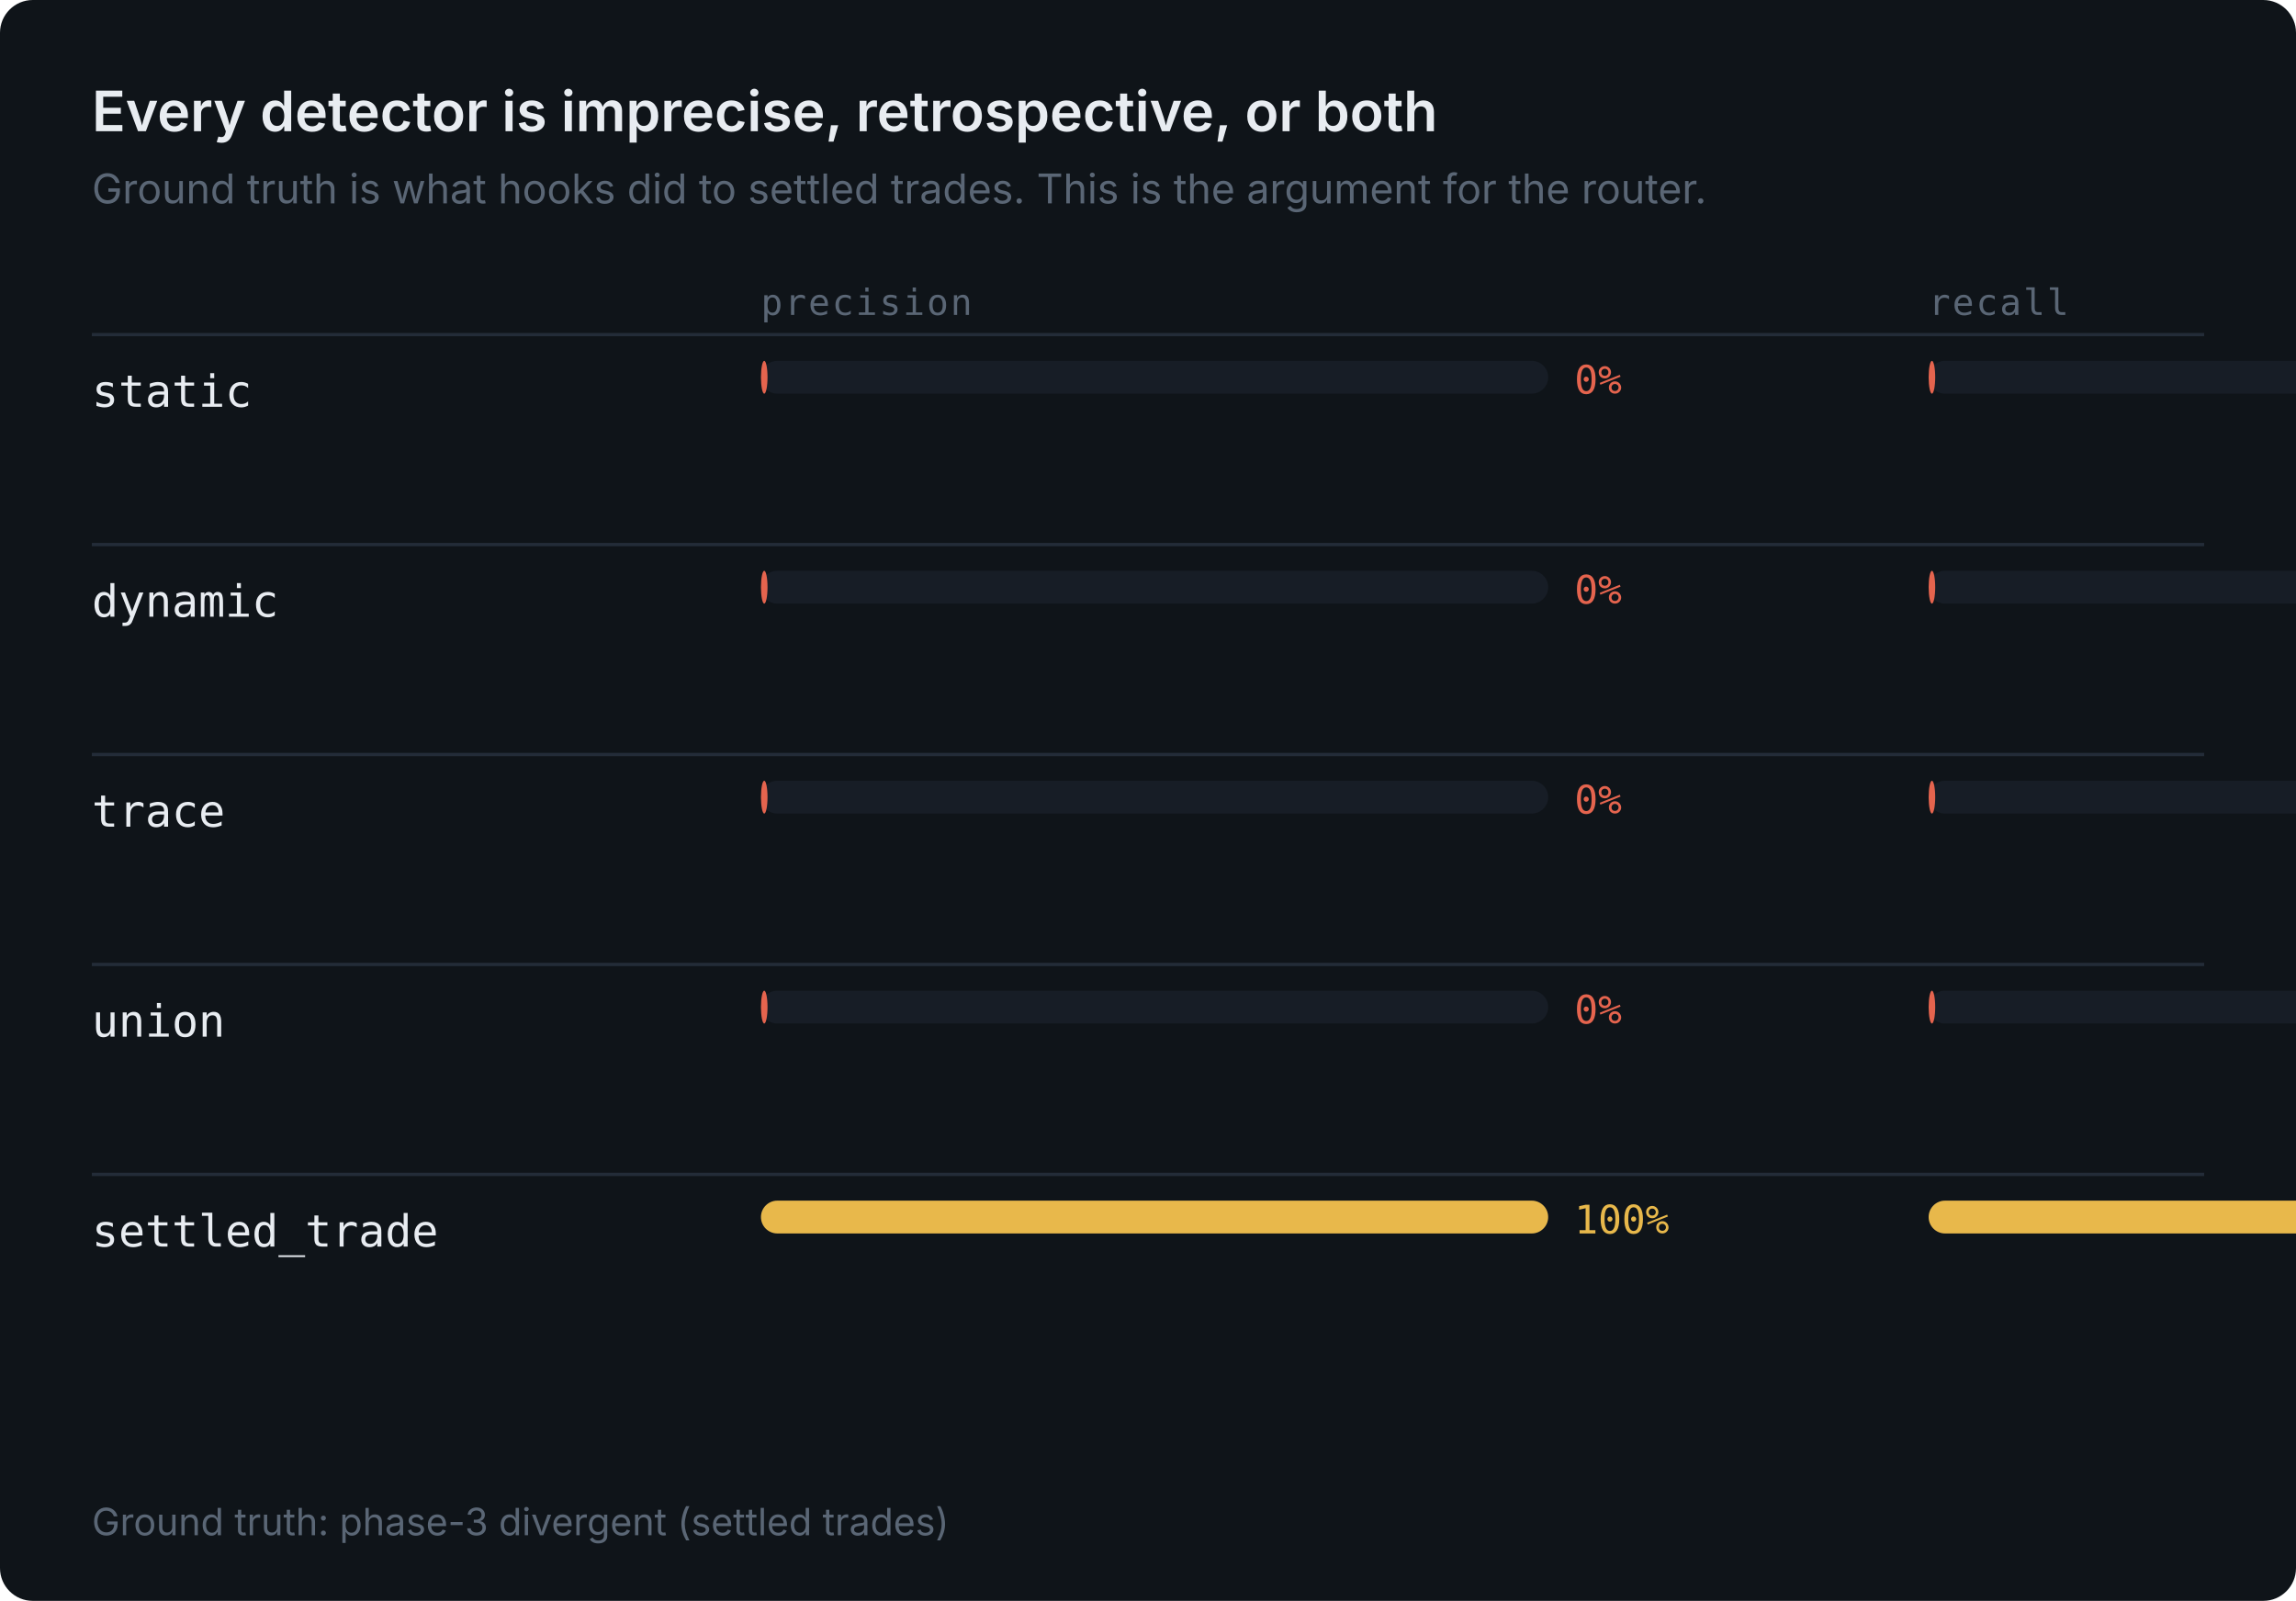
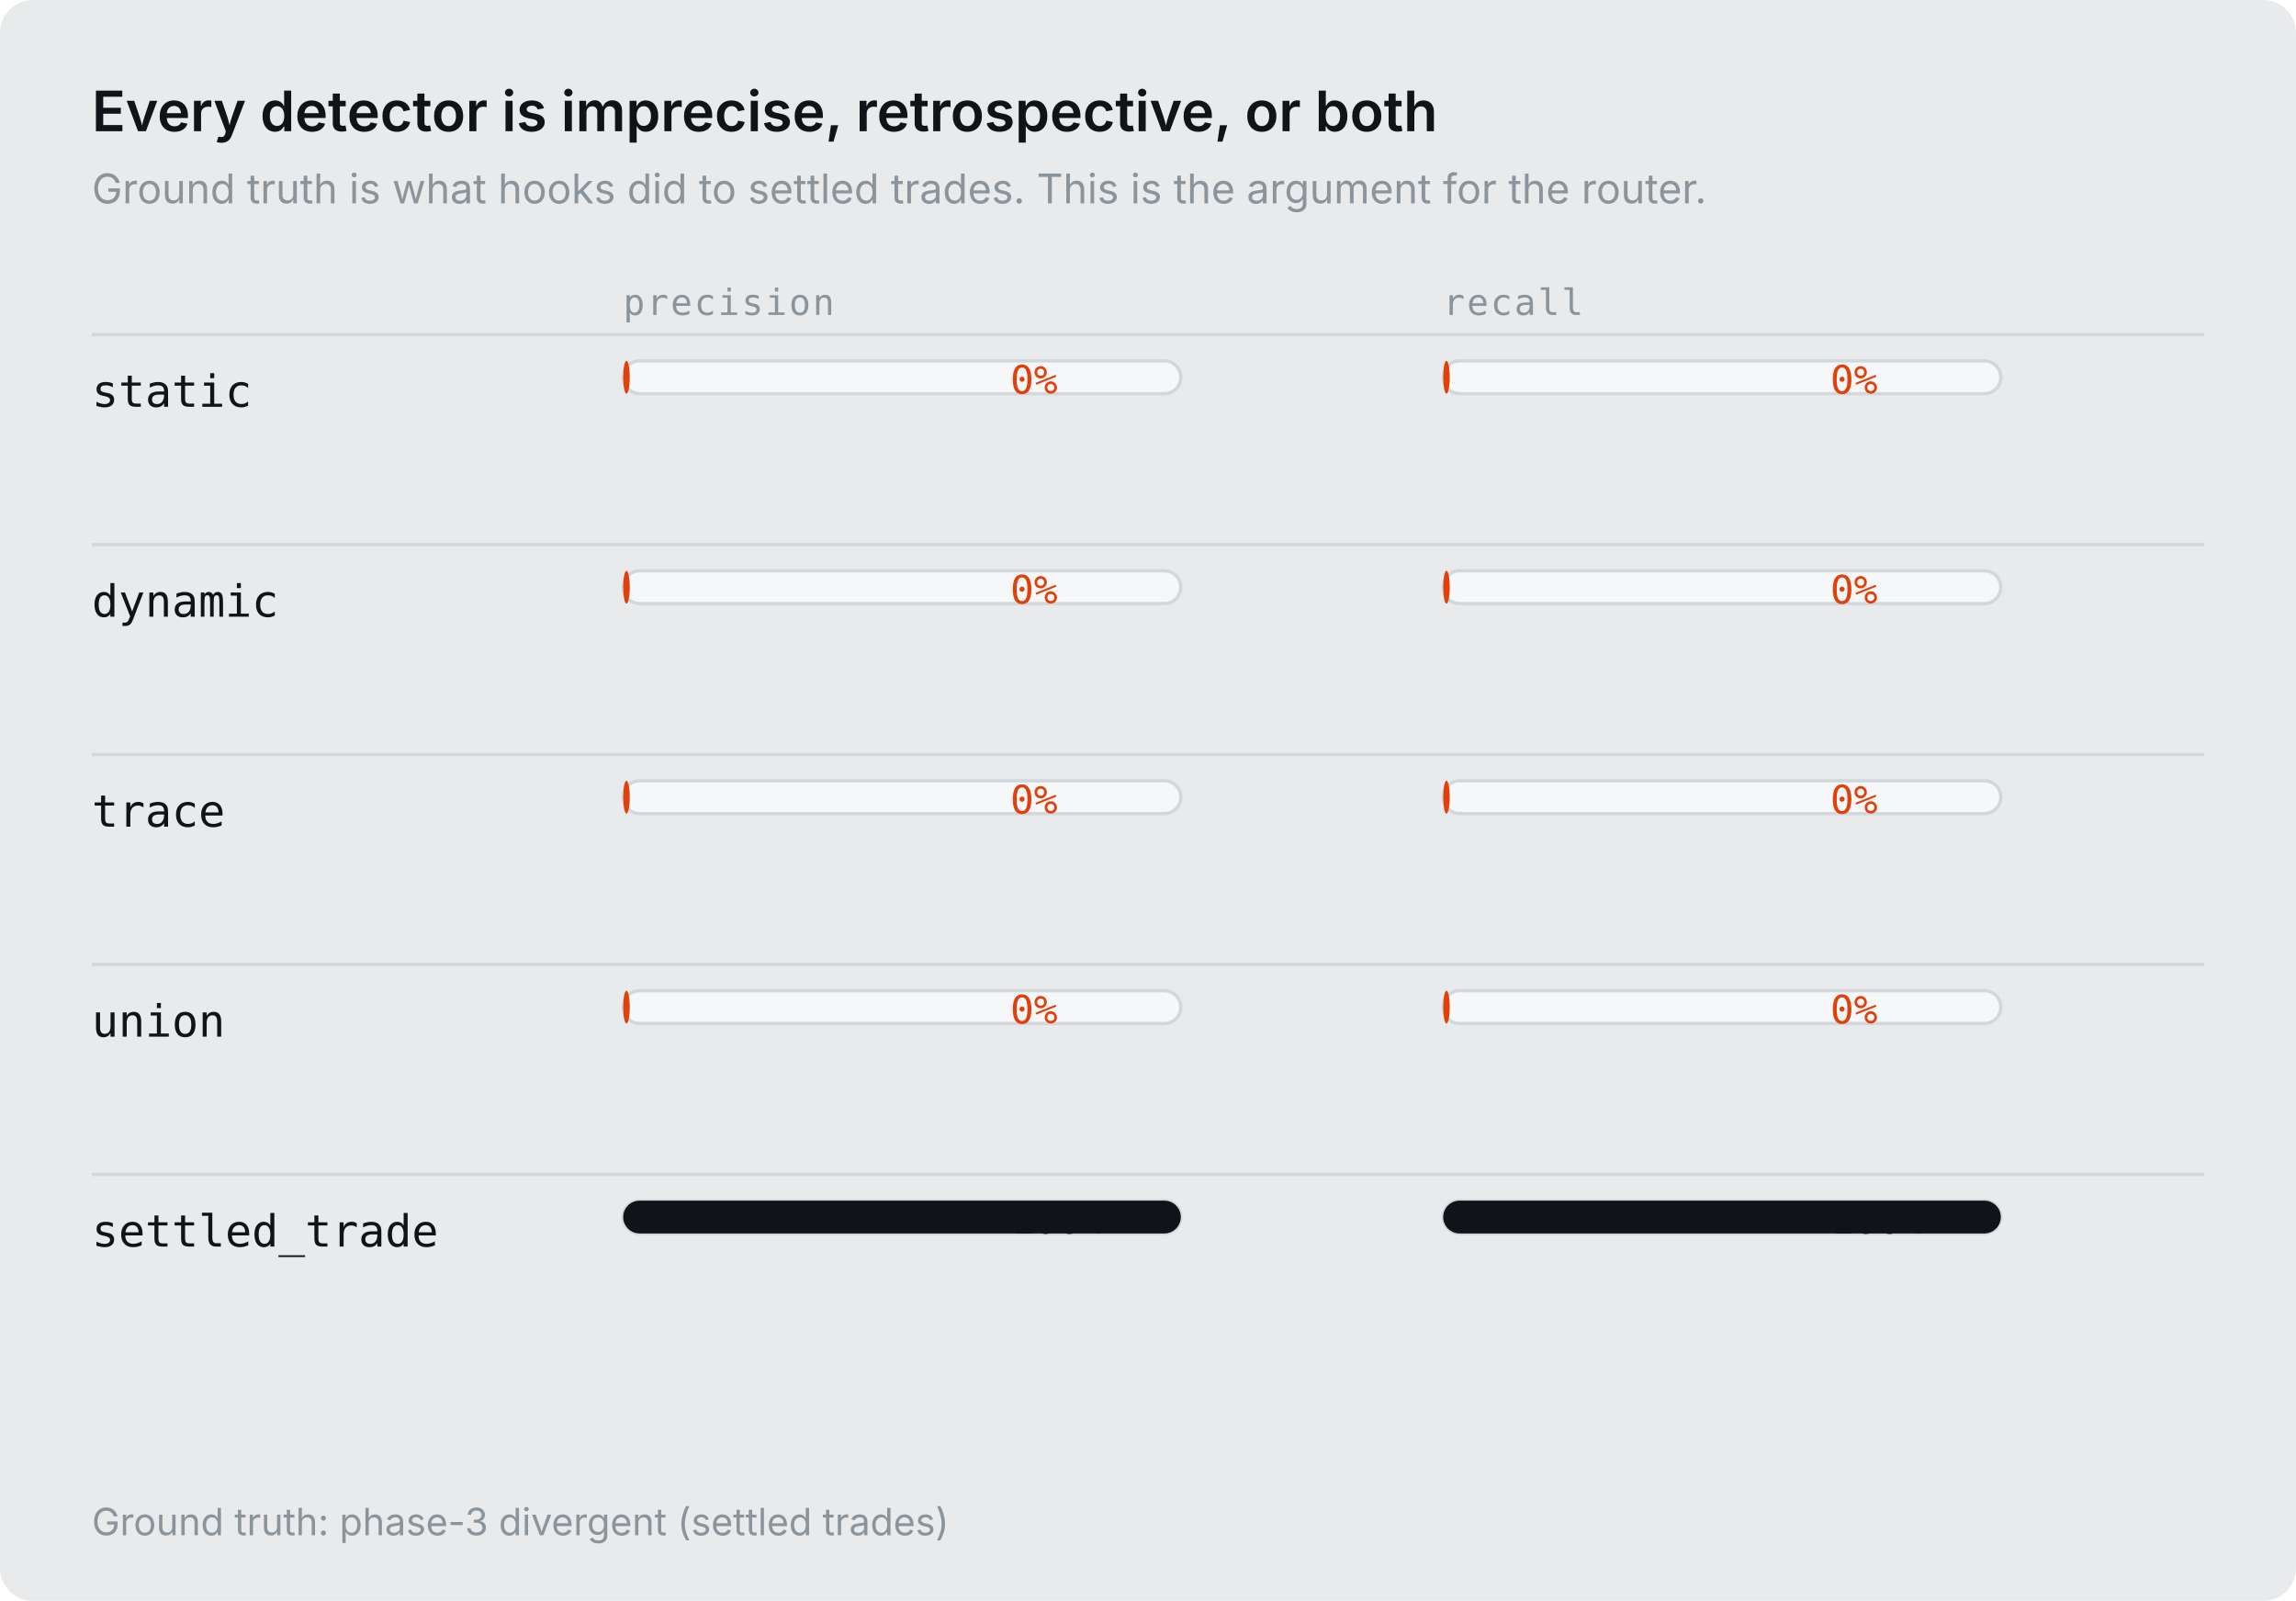
<svg xmlns="http://www.w3.org/2000/svg" viewBox="0 0 700 488" width="700" height="488" role="img" aria-label="Precision and recall of each hook detection method">
-   <rect width="700" height="488" rx="10" fill="#0f1419" />
-   <text x="28" y="40" font-family="'IBM Plex Sans',-apple-system,BlinkMacSystemFont,'Segoe UI',sans-serif" font-size="17" font-weight="600" fill="#e8ecf1" text-anchor="start">Every detector is imprecise, retrospective, or both</text>
-   <text x="28" y="62" font-family="'IBM Plex Sans',-apple-system,BlinkMacSystemFont,'Segoe UI',sans-serif" font-size="12.5" font-weight="400" fill="#5a6675" text-anchor="start">Ground truth is what hooks did to settled trades. This is the argument for the router.</text>
-   <text x="232" y="96" font-family="ui-monospace,'SF Mono','IBM Plex Mono',Menlo,monospace" font-size="11" font-weight="400" fill="#5a6675" text-anchor="start" letter-spacing="0.6">precision</text>
-   <text x="588" y="96" font-family="ui-monospace,'SF Mono','IBM Plex Mono',Menlo,monospace" font-size="11" font-weight="400" fill="#5a6675" text-anchor="start" letter-spacing="0.6">recall</text>
-   <line x1="28" y1="102" x2="672" y2="102" stroke="#232c38" />
-   <text x="28" y="124" font-family="ui-monospace,'SF Mono','IBM Plex Mono',Menlo,monospace" font-size="13.5" font-weight="400" fill="#e8ecf1" text-anchor="start">static</text>
-   <rect x="232" y="110" width="240" height="10" rx="5" fill="#171d26" />
-   <rect x="232" y="110" width="2.0" height="10" rx="5" fill="#e5644e" />
-   <text x="480" y="120" font-family="ui-monospace,'SF Mono','IBM Plex Mono',Menlo,monospace" font-size="12" font-weight="400" fill="#e5644e" text-anchor="start">0%</text>
-   <rect x="588" y="110" width="240" height="10" rx="5" fill="#171d26" />
-   <rect x="588" y="110" width="2.0" height="10" rx="5" fill="#e5644e" />
-   <text x="836" y="120" font-family="ui-monospace,'SF Mono','IBM Plex Mono',Menlo,monospace" font-size="12" font-weight="400" fill="#e5644e" text-anchor="start">0%</text>
-   <line x1="28" y1="166" x2="672" y2="166" stroke="#232c38" />
-   <text x="28" y="188" font-family="ui-monospace,'SF Mono','IBM Plex Mono',Menlo,monospace" font-size="13.5" font-weight="400" fill="#e8ecf1" text-anchor="start">dynamic</text>
-   <rect x="232" y="174" width="240" height="10" rx="5" fill="#171d26" />
-   <rect x="232" y="174" width="2.0" height="10" rx="5" fill="#e5644e" />
-   <text x="480" y="184" font-family="ui-monospace,'SF Mono','IBM Plex Mono',Menlo,monospace" font-size="12" font-weight="400" fill="#e5644e" text-anchor="start">0%</text>
-   <rect x="588" y="174" width="240" height="10" rx="5" fill="#171d26" />
-   <rect x="588" y="174" width="2.0" height="10" rx="5" fill="#e5644e" />
-   <text x="836" y="184" font-family="ui-monospace,'SF Mono','IBM Plex Mono',Menlo,monospace" font-size="12" font-weight="400" fill="#e5644e" text-anchor="start">0%</text>
-   <line x1="28" y1="230" x2="672" y2="230" stroke="#232c38" />
-   <text x="28" y="252" font-family="ui-monospace,'SF Mono','IBM Plex Mono',Menlo,monospace" font-size="13.5" font-weight="400" fill="#e8ecf1" text-anchor="start">trace</text>
-   <rect x="232" y="238" width="240" height="10" rx="5" fill="#171d26" />
-   <rect x="232" y="238" width="2.0" height="10" rx="5" fill="#e5644e" />
-   <text x="480" y="248" font-family="ui-monospace,'SF Mono','IBM Plex Mono',Menlo,monospace" font-size="12" font-weight="400" fill="#e5644e" text-anchor="start">0%</text>
-   <rect x="588" y="238" width="240" height="10" rx="5" fill="#171d26" />
-   <rect x="588" y="238" width="2.0" height="10" rx="5" fill="#e5644e" />
-   <text x="836" y="248" font-family="ui-monospace,'SF Mono','IBM Plex Mono',Menlo,monospace" font-size="12" font-weight="400" fill="#e5644e" text-anchor="start">0%</text>
-   <line x1="28" y1="294" x2="672" y2="294" stroke="#232c38" />
-   <text x="28" y="316" font-family="ui-monospace,'SF Mono','IBM Plex Mono',Menlo,monospace" font-size="13.5" font-weight="400" fill="#e8ecf1" text-anchor="start">union</text>
-   <rect x="232" y="302" width="240" height="10" rx="5" fill="#171d26" />
-   <rect x="232" y="302" width="2.0" height="10" rx="5" fill="#e5644e" />
-   <text x="480" y="312" font-family="ui-monospace,'SF Mono','IBM Plex Mono',Menlo,monospace" font-size="12" font-weight="400" fill="#e5644e" text-anchor="start">0%</text>
-   <rect x="588" y="302" width="240" height="10" rx="5" fill="#171d26" />
-   <rect x="588" y="302" width="2.0" height="10" rx="5" fill="#e5644e" />
-   <text x="836" y="312" font-family="ui-monospace,'SF Mono','IBM Plex Mono',Menlo,monospace" font-size="12" font-weight="400" fill="#e5644e" text-anchor="start">0%</text>
-   <line x1="28" y1="358" x2="672" y2="358" stroke="#232c38" />
-   <text x="28" y="380" font-family="ui-monospace,'SF Mono','IBM Plex Mono',Menlo,monospace" font-size="13.5" font-weight="400" fill="#e8ecf1" text-anchor="start">settled_trade</text>
-   <rect x="232" y="366" width="240" height="10" rx="5" fill="#171d26" />
-   <rect x="232" y="366" width="240.0" height="10" rx="5" fill="#e8b84b" />
-   <text x="480" y="376" font-family="ui-monospace,'SF Mono','IBM Plex Mono',Menlo,monospace" font-size="12" font-weight="400" fill="#e8b84b" text-anchor="start">100%</text>
-   <rect x="588" y="366" width="240" height="10" rx="5" fill="#171d26" />
-   <rect x="588" y="366" width="240.0" height="10" rx="5" fill="#e8b84b" />
-   <text x="836" y="376" font-family="ui-monospace,'SF Mono','IBM Plex Mono',Menlo,monospace" font-size="12" font-weight="400" fill="#e8b84b" text-anchor="start">100%</text>
-   <text x="28" y="468" font-family="'IBM Plex Sans',-apple-system,BlinkMacSystemFont,'Segoe UI',sans-serif" font-size="11.5" font-weight="400" fill="#5a6675" text-anchor="start">Ground truth: phase-3 divergent (settled trades)</text>
+   <rect width="700" height="488" rx="10" fill="#e8eaec" />
+   <text x="28" y="40" font-family="'Space Grotesk',-apple-system,BlinkMacSystemFont,'Segoe UI',sans-serif" font-size="17" font-weight="600" fill="#101418" text-anchor="start">Every detector is imprecise, retrospective, or both</text>
+   <text x="28" y="62" font-family="'Space Grotesk',-apple-system,BlinkMacSystemFont,'Segoe UI',sans-serif" font-size="12.5" font-weight="400" fill="#8b939b" text-anchor="start">Ground truth is what hooks did to settled trades. This is the argument for the router.</text>
+   <text x="190" y="96" font-family="ui-monospace,'JetBrains Mono','SF Mono',Menlo,monospace" font-size="11" font-weight="400" fill="#8b939b" text-anchor="start" letter-spacing="0.6">precision</text>
+   <text x="440" y="96" font-family="ui-monospace,'JetBrains Mono','SF Mono',Menlo,monospace" font-size="11" font-weight="400" fill="#8b939b" text-anchor="start" letter-spacing="0.6">recall</text>
+   <line x1="28" y1="102" x2="672" y2="102" stroke="#d2d7db" />
+   <text x="28" y="124" font-family="ui-monospace,'JetBrains Mono','SF Mono',Menlo,monospace" font-size="13.5" font-weight="400" fill="#101418" text-anchor="start">static</text>
+   <rect x="190" y="110" width="170" height="10" rx="5" fill="#f6f7f8" stroke="#d2d7db" />
+   <rect x="190" y="110" width="2.0" height="10" rx="5" fill="#e2400a" />
+   <text x="308" y="120" font-family="ui-monospace,'JetBrains Mono','SF Mono',Menlo,monospace" font-size="12" font-weight="400" fill="#e2400a" text-anchor="start">0%</text>
+   <rect x="440" y="110" width="170" height="10" rx="5" fill="#f6f7f8" stroke="#d2d7db" />
+   <rect x="440" y="110" width="2.0" height="10" rx="5" fill="#e2400a" />
+   <text x="558" y="120" font-family="ui-monospace,'JetBrains Mono','SF Mono',Menlo,monospace" font-size="12" font-weight="400" fill="#e2400a" text-anchor="start">0%</text>
+   <line x1="28" y1="166" x2="672" y2="166" stroke="#d2d7db" />
+   <text x="28" y="188" font-family="ui-monospace,'JetBrains Mono','SF Mono',Menlo,monospace" font-size="13.5" font-weight="400" fill="#101418" text-anchor="start">dynamic</text>
+   <rect x="190" y="174" width="170" height="10" rx="5" fill="#f6f7f8" stroke="#d2d7db" />
+   <rect x="190" y="174" width="2.0" height="10" rx="5" fill="#e2400a" />
+   <text x="308" y="184" font-family="ui-monospace,'JetBrains Mono','SF Mono',Menlo,monospace" font-size="12" font-weight="400" fill="#e2400a" text-anchor="start">0%</text>
+   <rect x="440" y="174" width="170" height="10" rx="5" fill="#f6f7f8" stroke="#d2d7db" />
+   <rect x="440" y="174" width="2.0" height="10" rx="5" fill="#e2400a" />
+   <text x="558" y="184" font-family="ui-monospace,'JetBrains Mono','SF Mono',Menlo,monospace" font-size="12" font-weight="400" fill="#e2400a" text-anchor="start">0%</text>
+   <line x1="28" y1="230" x2="672" y2="230" stroke="#d2d7db" />
+   <text x="28" y="252" font-family="ui-monospace,'JetBrains Mono','SF Mono',Menlo,monospace" font-size="13.5" font-weight="400" fill="#101418" text-anchor="start">trace</text>
+   <rect x="190" y="238" width="170" height="10" rx="5" fill="#f6f7f8" stroke="#d2d7db" />
+   <rect x="190" y="238" width="2.0" height="10" rx="5" fill="#e2400a" />
+   <text x="308" y="248" font-family="ui-monospace,'JetBrains Mono','SF Mono',Menlo,monospace" font-size="12" font-weight="400" fill="#e2400a" text-anchor="start">0%</text>
+   <rect x="440" y="238" width="170" height="10" rx="5" fill="#f6f7f8" stroke="#d2d7db" />
+   <rect x="440" y="238" width="2.0" height="10" rx="5" fill="#e2400a" />
+   <text x="558" y="248" font-family="ui-monospace,'JetBrains Mono','SF Mono',Menlo,monospace" font-size="12" font-weight="400" fill="#e2400a" text-anchor="start">0%</text>
+   <line x1="28" y1="294" x2="672" y2="294" stroke="#d2d7db" />
+   <text x="28" y="316" font-family="ui-monospace,'JetBrains Mono','SF Mono',Menlo,monospace" font-size="13.5" font-weight="400" fill="#101418" text-anchor="start">union</text>
+   <rect x="190" y="302" width="170" height="10" rx="5" fill="#f6f7f8" stroke="#d2d7db" />
+   <rect x="190" y="302" width="2.0" height="10" rx="5" fill="#e2400a" />
+   <text x="308" y="312" font-family="ui-monospace,'JetBrains Mono','SF Mono',Menlo,monospace" font-size="12" font-weight="400" fill="#e2400a" text-anchor="start">0%</text>
+   <rect x="440" y="302" width="170" height="10" rx="5" fill="#f6f7f8" stroke="#d2d7db" />
+   <rect x="440" y="302" width="2.0" height="10" rx="5" fill="#e2400a" />
+   <text x="558" y="312" font-family="ui-monospace,'JetBrains Mono','SF Mono',Menlo,monospace" font-size="12" font-weight="400" fill="#e2400a" text-anchor="start">0%</text>
+   <line x1="28" y1="358" x2="672" y2="358" stroke="#d2d7db" />
+   <text x="28" y="380" font-family="ui-monospace,'JetBrains Mono','SF Mono',Menlo,monospace" font-size="13.5" font-weight="400" fill="#101418" text-anchor="start">settled_trade</text>
+   <rect x="190" y="366" width="170" height="10" rx="5" fill="#f6f7f8" stroke="#d2d7db" />
+   <rect x="190" y="366" width="170.0" height="10" rx="5" fill="#101418" />
+   <text x="308" y="376" font-family="ui-monospace,'JetBrains Mono','SF Mono',Menlo,monospace" font-size="12" font-weight="400" fill="#101418" text-anchor="start">100%</text>
+   <rect x="440" y="366" width="170" height="10" rx="5" fill="#f6f7f8" stroke="#d2d7db" />
+   <rect x="440" y="366" width="170.0" height="10" rx="5" fill="#101418" />
+   <text x="558" y="376" font-family="ui-monospace,'JetBrains Mono','SF Mono',Menlo,monospace" font-size="12" font-weight="400" fill="#101418" text-anchor="start">100%</text>
+   <text x="28" y="468" font-family="'Space Grotesk',-apple-system,BlinkMacSystemFont,'Segoe UI',sans-serif" font-size="11.5" font-weight="400" fill="#8b939b" text-anchor="start">Ground truth: phase-3 divergent (settled trades)</text>
</svg>
